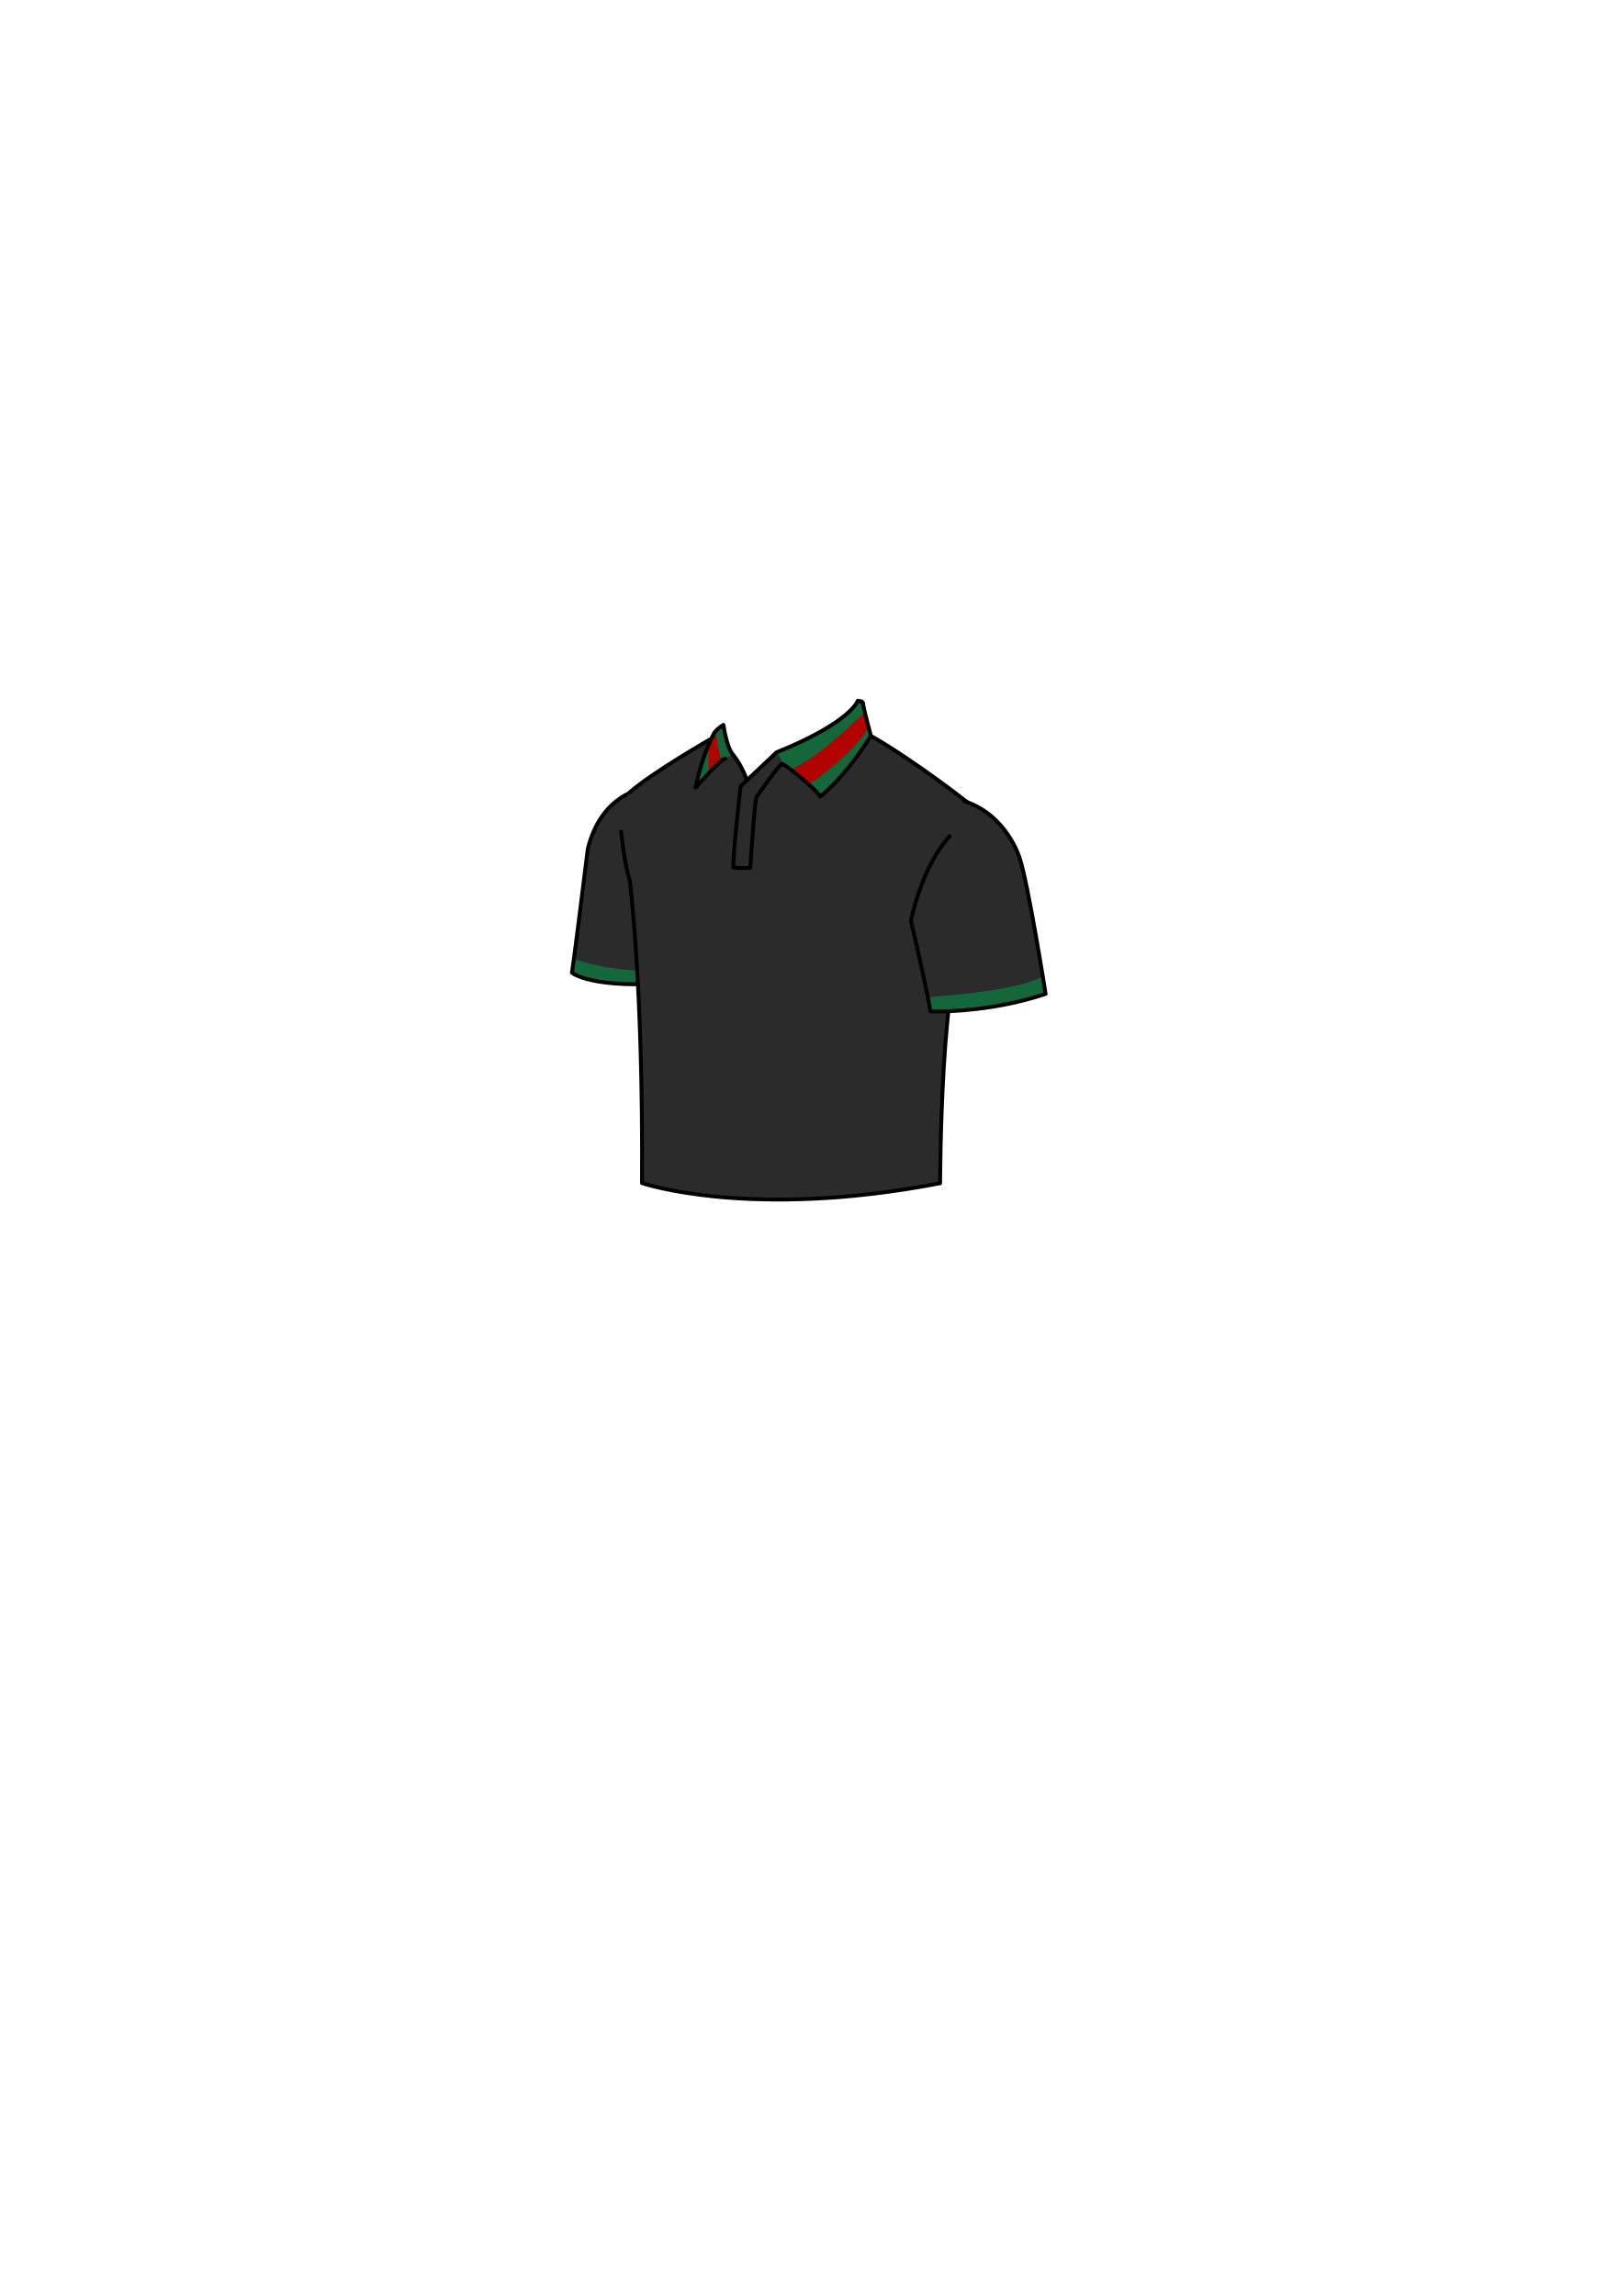
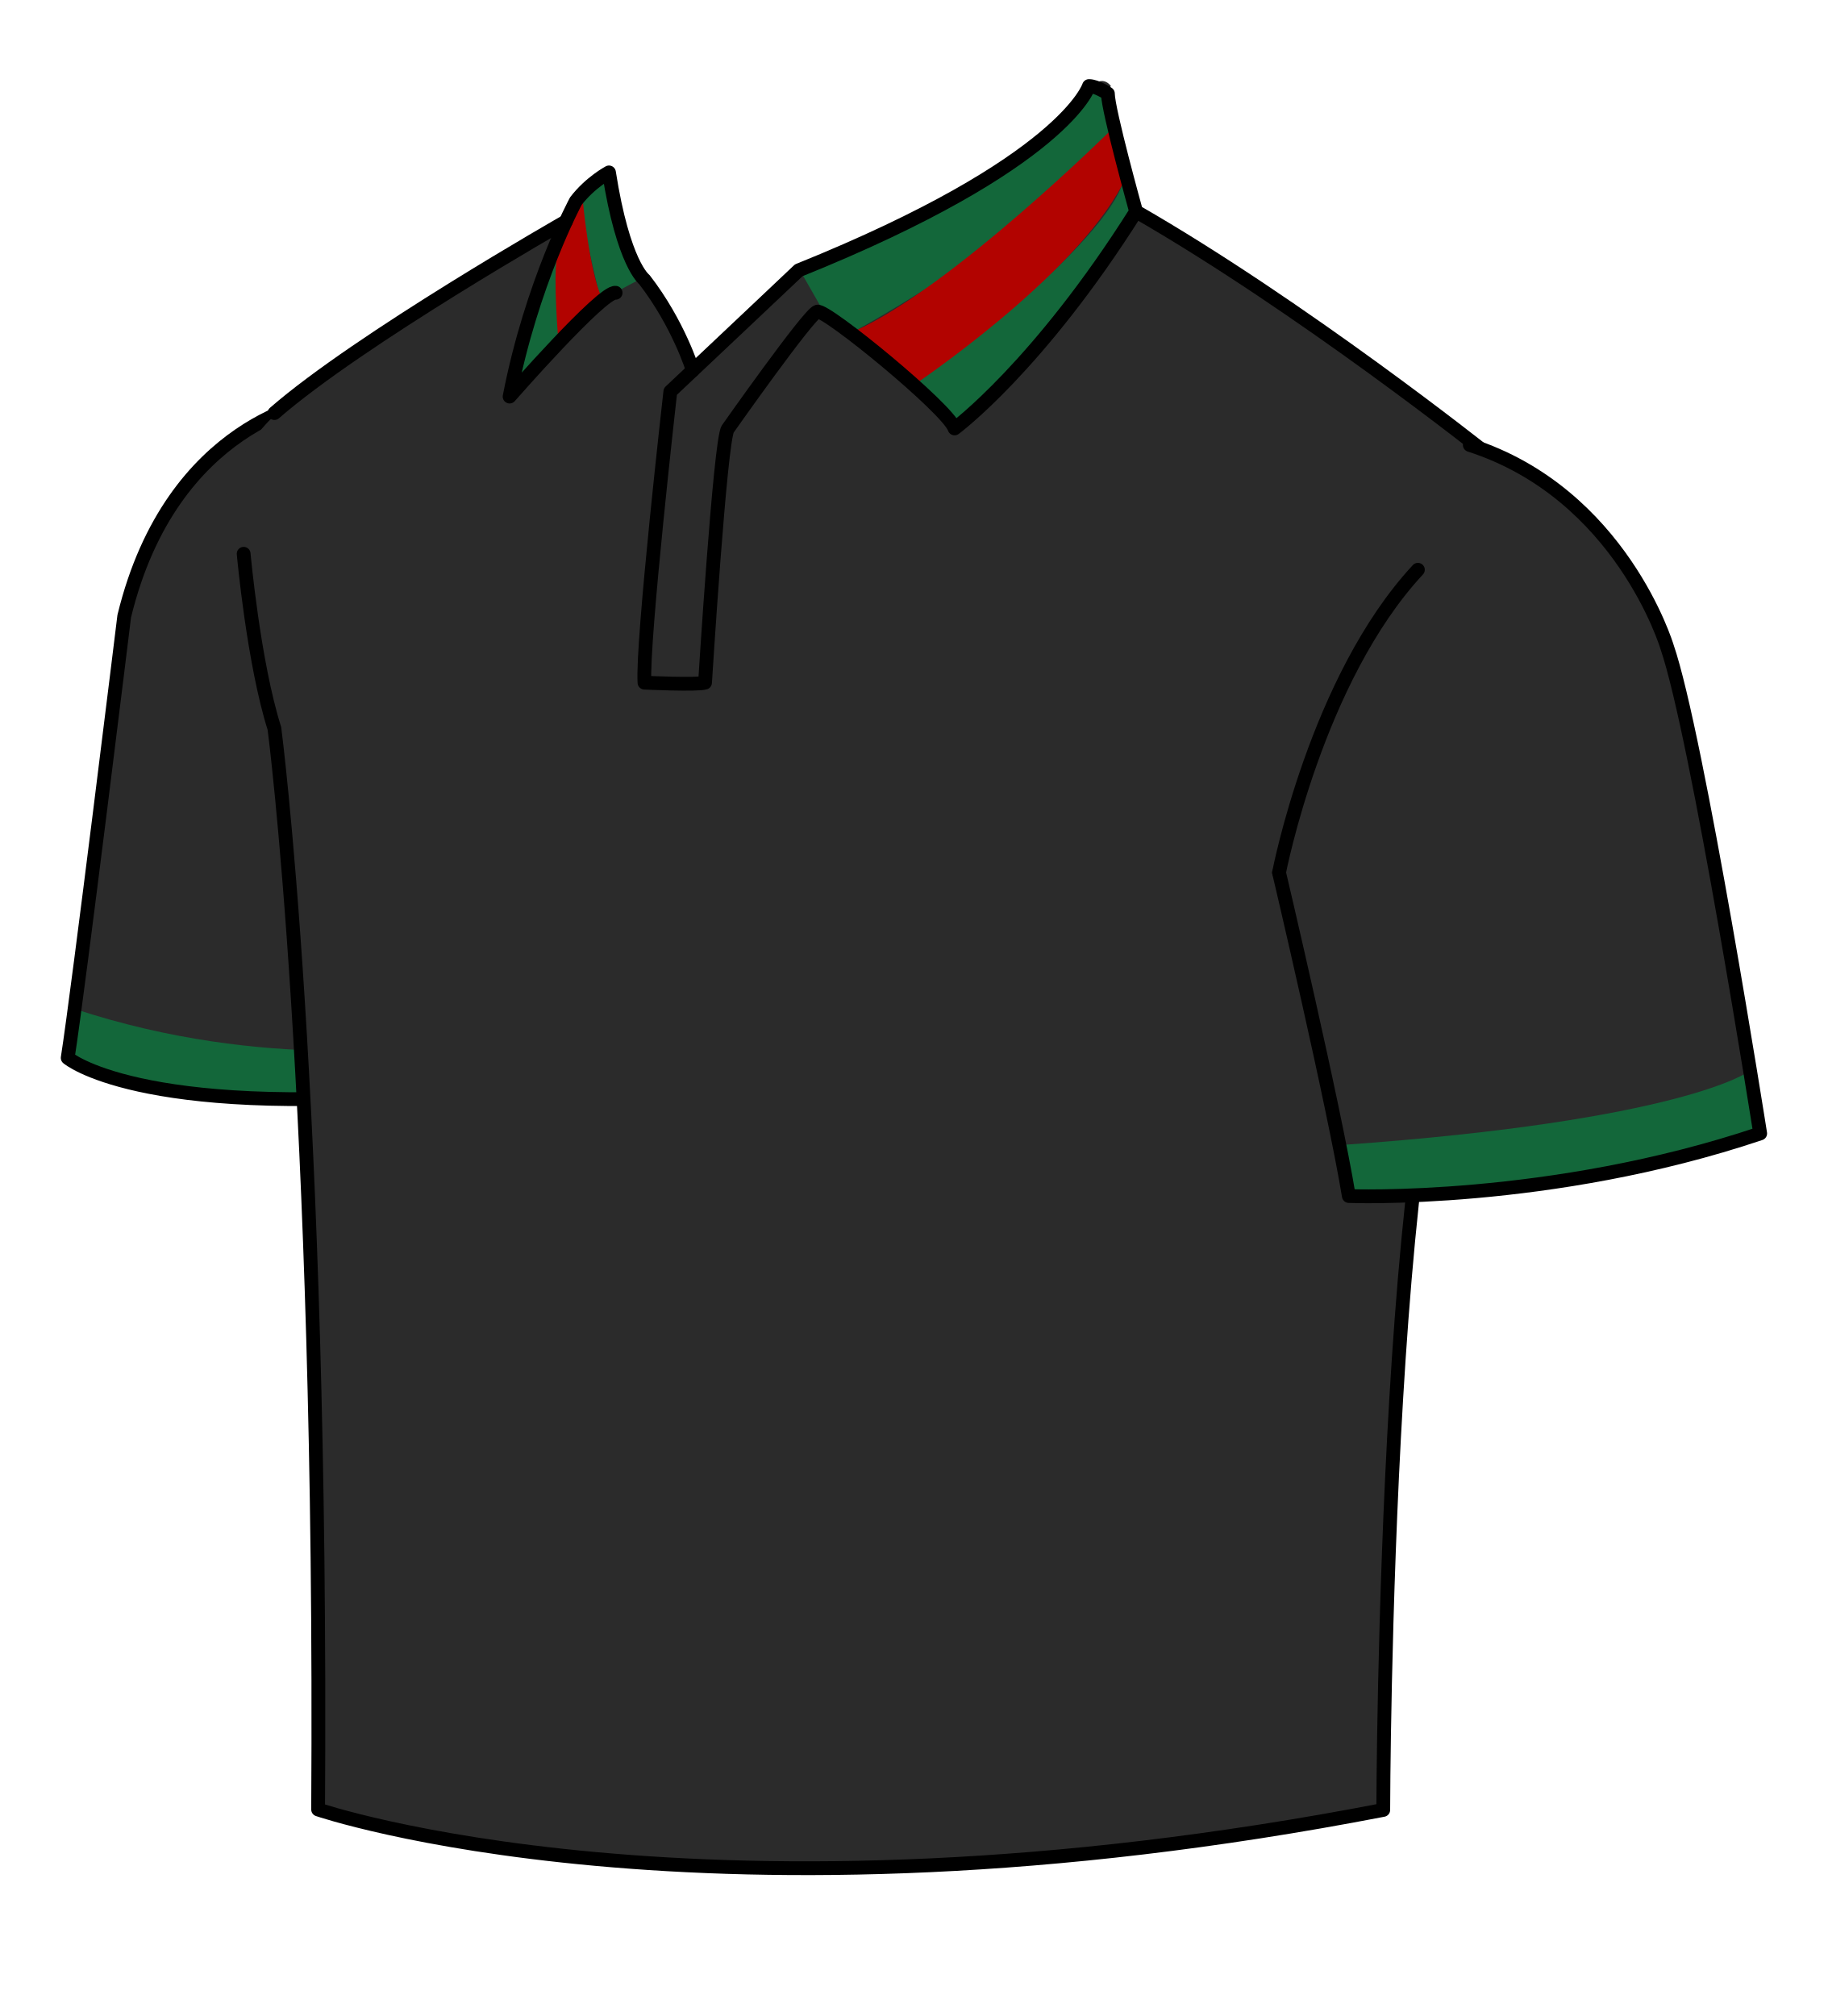
- <svg xmlns="http://www.w3.org/2000/svg" width="100%" height="100%" viewBox="0 0 1749 2481" version="1.1" xml:space="preserve" style="fill-rule:evenodd;clip-rule:evenodd;stroke-linecap:round;stroke-linejoin:round;stroke-miterlimit:1.5;">
+ <svg xmlns="http://www.w3.org/2000/svg" width="100%" height="100%" viewBox="597.579 731.162 552.874 609.735" version="1.1" xml:space="preserve" style="fill-rule:evenodd;clip-rule:evenodd;stroke-linecap:round;stroke-linejoin:round;stroke-miterlimit:1.5;">
  <g transform="matrix(1,0,0,1,384.2286,235.1137)">
    <g id="l-hand" transform="matrix(1,0,0,1,76.0112,1.335874)">
      <path d="M247.236,615.991L233.694,615.991L212.8,624.335L194.395,640.365L185.489,654.021L179.255,668.27L175.395,681.926L170.943,711.909L164.412,768.312L157.816,813.435C157.816,813.435 184.598,835.106 268.016,824.122L272.766,745.157L275.284,711.612C275.284,711.612 289.984,615.663 252.282,615.991" style="fill:rgb(43,43,43);" />
      <clipPath id="_clip1">
        <path d="M247.236,615.991L233.694,615.991L212.8,624.335L194.395,640.365L185.489,654.021L179.255,668.27L175.395,681.926L170.943,711.909L164.412,768.312L157.816,813.435C157.816,813.435 184.598,835.106 268.016,824.122L272.766,745.157L275.284,711.612C275.284,711.612 289.984,615.663 252.282,615.991" />
      </clipPath>
      <g clip-path="url(#_clip1)">
        <g transform="matrix(1,0,0,1,-460.2398,-236.4496)">
          <path d="M620.046,1036.268L618.056,1049.885L635.086,1057.897L665.01,1063.601L688.521,1063.601C688.521,1063.601 720.315,1062.706 726.727,1061.371C733.139,1060.035 728.33,1047.21 728.33,1047.21C728.33,1047.21 678.212,1055.516 620.046,1036.268Z" style="fill:rgb(19,103,58);" />
        </g>
      </g>
      <path d="M233.694,615.991C233.694,615.991 189.343,621.767 174.915,681.08C174.915,681.08 161.022,794.362 157.816,814.667C157.816,814.667 179.101,832.88 267.714,825.31C267.714,825.31 273.057,726.455 275.284,711.315" style="fill:none;stroke:black;stroke-width:4.17px;" />
    </g>
    <g id="body">
      <path id="_-" d="M383.858,564.468L365.912,573.182L312.477,607.914L296.828,621.334C296.828,621.334 259.271,651.907 293.775,708.677L298.355,726.953L302.029,772.904L306.036,841.368L308.708,906.491C308.708,906.491 311.141,1036.127 309.996,1042.615C309.996,1042.615 448.196,1082.548 632.324,1042.584C632.324,1042.584 634.639,798.965 659.753,775.988C659.753,775.988 733.048,685.326 663.494,633.361C663.494,633.361 566.153,563.304 558.138,559.869C558.138,559.869 547.069,524.356 549.359,522.075C549.359,522.075 547.069,518.631 543.634,522.075C543.634,522.075 520.945,556.466 455.085,577.426L422.909,607.218C422.909,607.218 410.895,581.094 404.958,576.938C404.958,576.938 395.311,547.952 396.424,548.196L388.334,555.268L383.858,564.468Z" style="fill:rgb(43,43,43);" />
      <clipPath id="_clip2">
        <path id="_-1" d="M383.858,564.468L365.912,573.182L312.477,607.914L296.828,621.334C296.828,621.334 259.271,651.907 293.775,708.677L298.355,726.953L302.029,772.904L306.036,841.368L308.708,906.491C308.708,906.491 311.141,1036.127 309.996,1042.615C309.996,1042.615 448.196,1082.548 632.324,1042.584C632.324,1042.584 634.639,798.965 659.753,775.988C659.753,775.988 733.048,685.326 663.494,633.361C663.494,633.361 566.153,563.304 558.138,559.869C558.138,559.869 547.069,524.356 549.359,522.075C549.359,522.075 547.069,518.631 543.634,522.075C543.634,522.075 520.945,556.466 455.085,577.426L422.909,607.218C422.909,607.218 410.895,581.094 404.958,576.938C404.958,576.938 395.311,547.952 396.424,548.196L388.334,555.268L383.858,564.468Z" />
      </clipPath>
      <g clip-path="url(#_clip2)">
        <g transform="matrix(1,0,0,1,-384.2286,-235.1137)">
          <path d="M839.314,812.54L847.679,827.144L858.366,833.823L855.154,831.816C855.154,831.816 917.144,798.422 933.842,769.701L932.21,757.188L927.46,757.188C927.46,757.188 921.523,777.512 842.855,811.058" style="fill:rgb(19,103,58);" />
        </g>
        <g transform="matrix(1,0,0,1,-384.2286,-235.1137)">
          <path d="M874.016,847.577C874.016,847.577 933.397,805.417 937.85,784.34L941.116,795.506L937.553,800.667C937.553,800.667 906.553,848.165 886.578,859.446L874.016,847.577Z" style="fill:rgb(19,103,58);" />
        </g>
        <g transform="matrix(1,0,0,1,-384.2286,-235.1137)">
          <path d="M792.461,814.917L779.326,821.893C779.326,821.893 771.905,794.137 774.28,789.98C776.655,785.824 781.108,784.34 781.108,784.34C781.108,784.34 786.893,810.464 792.461,814.917" style="fill:rgb(19,103,58);" />
        </g>
        <g transform="matrix(1,0,0,1,-384.2286,-235.1137)">
          <path d="M766.561,833.823C766.561,833.823 764.483,802.812 768.936,795.506L761.515,817.207C761.515,817.207 750.232,847.217 751.717,851.105C753.203,854.993 761.515,836.996 766.561,833.823Z" style="fill:rgb(19,103,58);" />
        </g>
        <g transform="matrix(1,0,0,1,-384.2286,-235.1137)">
          <path d="M933.842,770.284C933.842,770.284 885.692,817.948 856.302,831.2L874.016,847.577C874.016,847.577 922.027,815.436 936.989,787.116L933.842,770.284Z" style="fill:rgb(178,3,0);" />
        </g>
        <g transform="matrix(1,0,0,1,-384.2286,-235.1137)">
          <path d="M773.811,791.417C773.811,791.417 775.759,812.827 779.428,820.824L766.425,833.823C766.425,833.823 764.929,815.97 765.997,808.93L768.936,795.506C768.936,795.506 772.648,792.7 773.811,791.417Z" style="fill:rgb(178,3,0);" />
        </g>
      </g>
      <path d="M422.909,608.058C422.909,608.058 418.585,593.949 408.232,580.591C408.232,580.591 401.887,575.915 397.546,548.196C397.546,548.196 391.868,551.201 387.527,556.879C387.527,556.879 374.168,581.593 367.489,615.991C367.489,615.991 395.542,583.93 399.55,584.598" style="fill:none;stroke:black;stroke-width:4.17px;" />
      <path d="M384.52,563.018C384.52,563.018 322.069,598.586 296.353,620.981" style="fill:none;stroke:black;stroke-width:4.17px;" />
      <path d="M287.05,663.534C287.05,663.534 290.008,696.344 296.353,716.389C296.353,716.389 310.905,827.229 309.569,1043.326C309.569,1043.326 426.144,1083.2 631.737,1043.458C631.737,1043.458 632.174,801.219 661.835,774.502" style="fill:none;stroke:black;stroke-width:4.17px;" />
      <path d="M662.51,632.858C662.51,632.858 607.294,588.964 556.976,560.02C556.976,560.02 548.452,529.326 548.452,524.365C548.452,524.365 545.017,522.075 542.727,522.075C542.727,522.075 535.475,545.357 454.941,577.8C454.941,577.8 427.126,604.112 416.105,614.465C416.105,614.465 407.517,689.918 408.28,702.513C408.28,702.513 424.311,703.276 426.601,702.513C426.601,702.513 431.181,629.231 433.471,625.796C433.471,625.796 457.899,591.063 460.57,590.3C463.242,589.536 500.074,619.617 502.078,625.629C502.078,625.629 527.38,606.958 556.976,560.02" style="fill:none;stroke:black;stroke-width:4.17px;" />
    </g>
    <g id="r-hand" transform="matrix(1,0,0,1,-90.60448,-2.226456)">
      <path d="M692.003,767.224L703.56,818.337L713.167,860.098C713.167,860.098 805.852,857.049 836.352,840.425C836.352,840.425 813.119,702.978 808.963,693.182C808.963,693.182 788.183,643.781 747.81,632.858C747.81,632.858 694.618,633.921 690.823,756.116" style="fill:rgb(43,43,43);" />
      <clipPath id="_clip3">
        <path d="M692.003,767.224L703.56,818.337L713.167,860.098C713.167,860.098 805.852,857.049 836.352,840.425C836.352,840.425 813.119,702.978 808.963,693.182C808.963,693.182 788.183,643.781 747.81,632.858C747.81,632.858 694.618,633.921 690.823,756.116" />
      </clipPath>
      <g clip-path="url(#_clip3)">
        <g transform="matrix(1,0,0,1,-293.6242,-232.8873)">
          <path d="M1003.925,1080.524L1006.792,1092.985L1030.793,1092.985L1071.67,1087.621L1108.808,1080.14L1129.976,1072.659L1126.441,1055.292C1126.441,1055.292 1106.29,1070.18 1003.274,1077.468" style="fill:rgb(19,103,58);" />
        </g>
      </g>
      <path d="M690.823,762.182C690.823,762.182 707.477,832.85 711.93,860.012C711.93,860.012 772.823,862.461 836.352,841.088C836.352,841.088 817.352,720.432 808.15,693.845C808.15,693.845 794.272,647.553 748.518,632.858" style="fill:none;stroke:black;stroke-width:4.17px;" />
      <g>
        <path d="M690.823,762.182C690.823,762.182 702.096,703.66 732.821,670.597" style="fill:none;stroke:black;stroke-width:4.17px;" />
      </g>
    </g>
  </g>
</svg>
